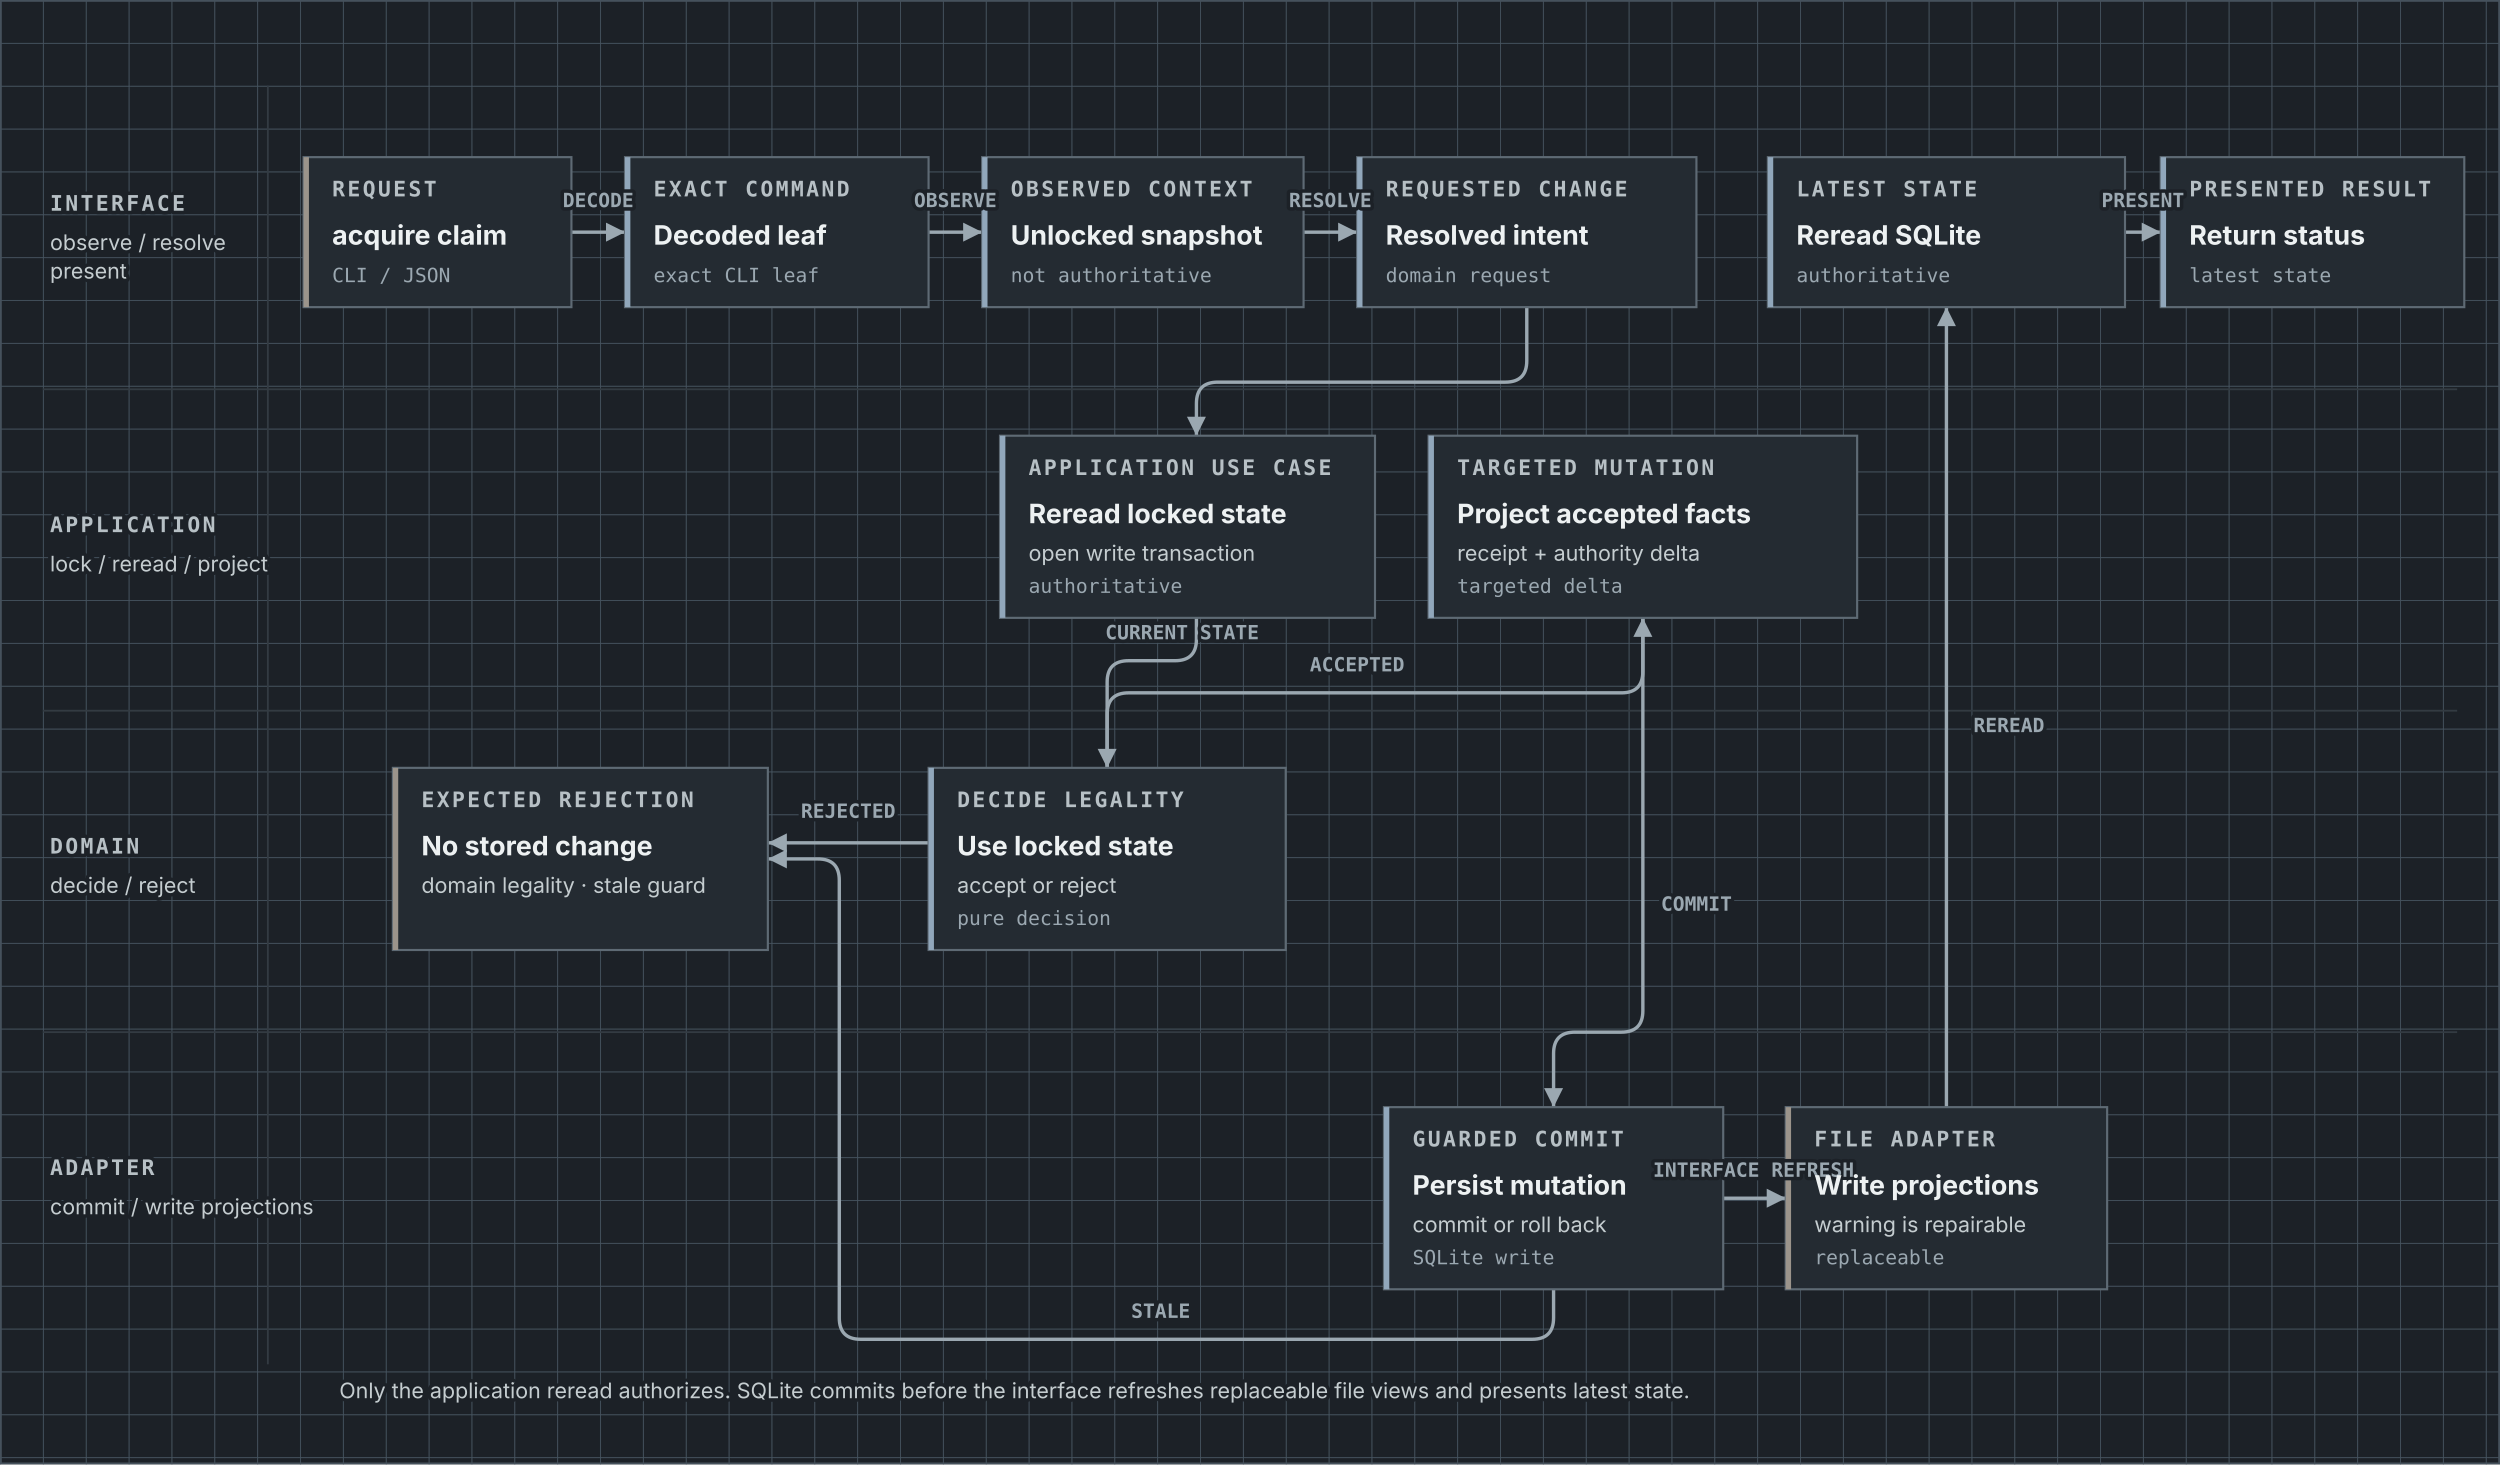
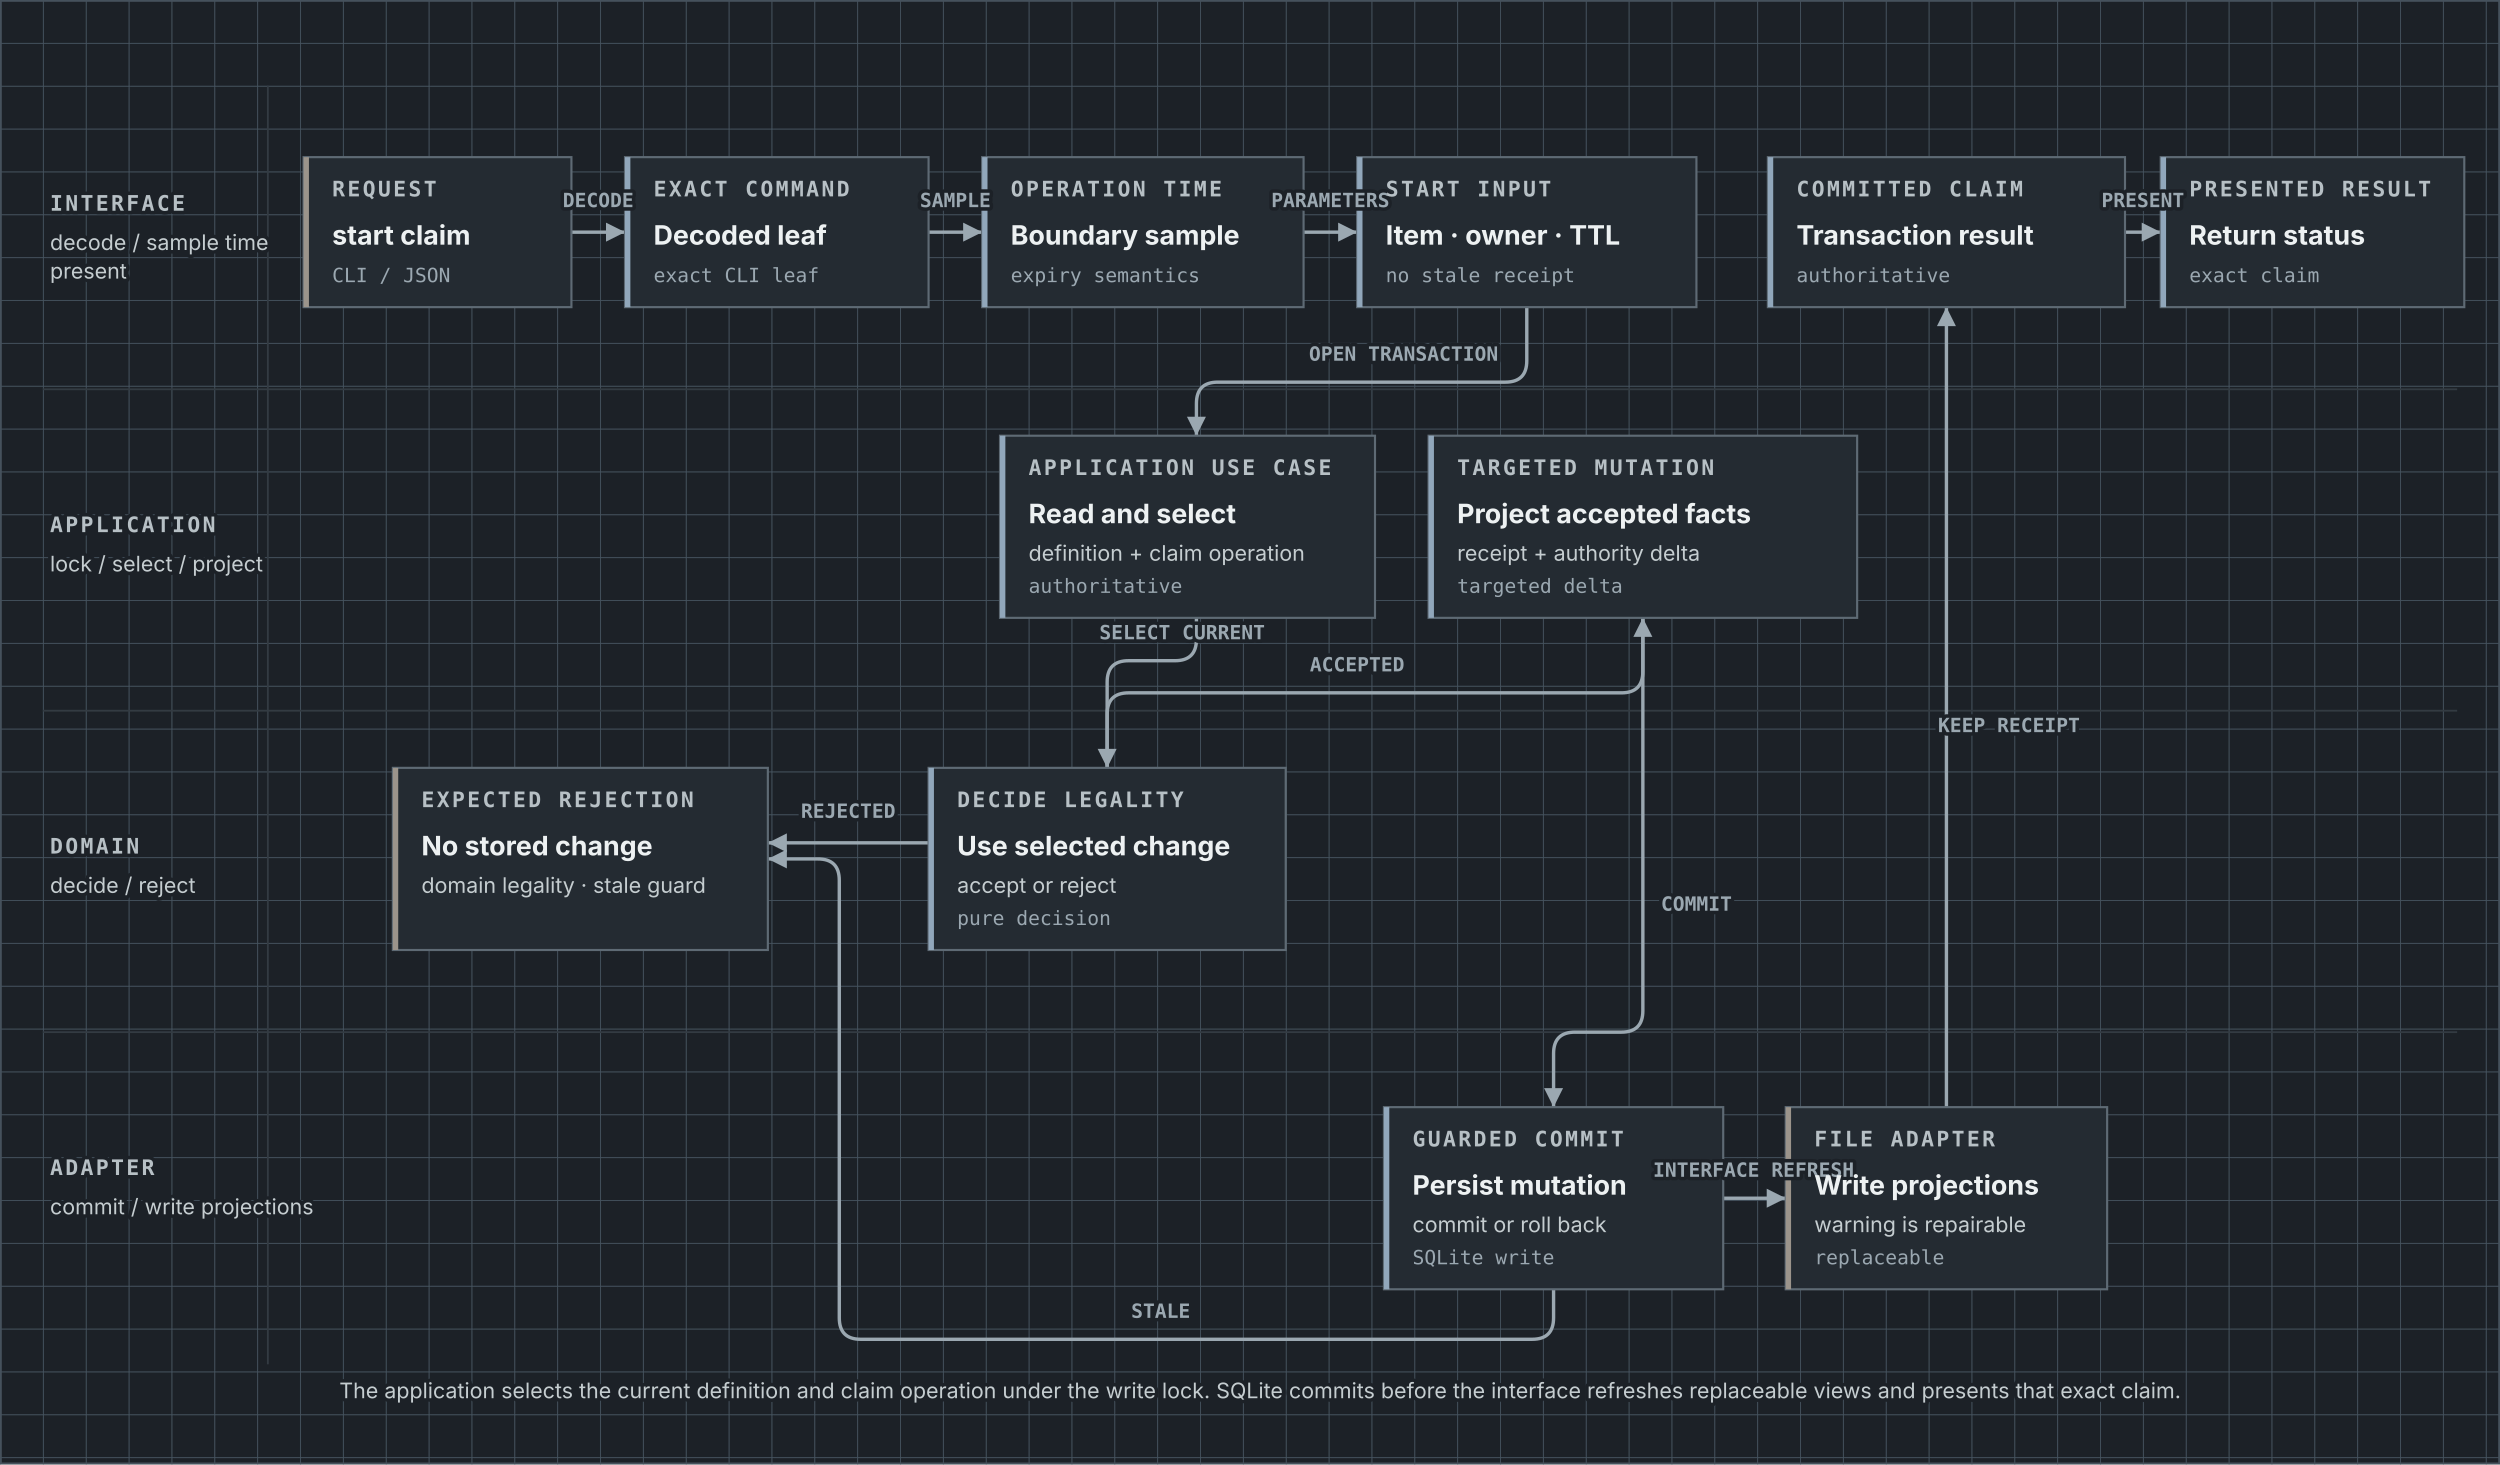
<svg xmlns="http://www.w3.org/2000/svg" role="img" aria-labelledby="title description" viewBox="0 0 1400 820">
  <defs>
    <pattern id="grid" width="24" height="24" patternUnits="userSpaceOnUse">
      <path d="M24 0H0V24" fill="none" stroke="#45535f" stroke-width="1" />
    </pattern>
    <marker id="arrow" viewBox="0 0 10 10" refX="9" refY="5" markerWidth="7" markerHeight="7" orient="auto">
      <path d="M1 1L9 5L1 9Z" fill="#9ba8b1" />
    </marker>
    <style>
      text { font-family: ui-sans-serif, system-ui, -apple-system, BlinkMacSystemFont, "Segoe UI", sans-serif; fill: #edf1f2; }
      .section-label, .box-label, .box-meta, .connector-label, .note-meta { font-family: ui-monospace, SFMono-Regular, Menlo, monospace; }
      .section-label, .box-label { font-size: 12px; font-weight: 700; letter-spacing: 0.11em; fill: #b7c0c5; }
      .section-subtitle { font-size: 12px; fill: #c5cdd0; }
      .guide { stroke: #333b42; stroke-width: 1; }
      .connector { fill: none; stroke: #9ba8b1; stroke-width: 1.9; stroke-linecap: round; }
      .connector-label { font-size: 11px; font-weight: 700; fill: #9ba8b1; }
      .box { fill: #242b32; stroke: #5e6a74; stroke-width: 1.2; }
      .box-title { font-size: 15px; font-weight: 700; }
      .box-body { font-size: 12px; fill: #c5cdd0; }
      .box-meta { font-size: 11px; fill: #9ba8b1; }
      .note { fill: #c5cdd0; }
      .note-meta { font-weight: 700; letter-spacing: 0.08em; fill: #b7c0c5; }
      .canvas-text { paint-order: stroke fill; stroke: #1c2127; stroke-width: 4px; stroke-linejoin: round; }
    </style>
  </defs>
  <rect width="1400" height="820" fill="#1c2127" />
  <rect width="1400" height="820" fill="url(#grid)" />
  <rect x="0.5" y="0.5" width="1399" height="819" fill="none" stroke="#45515c" />
  <line x1="150" y1="48" x2="150" y2="764" class="guide" />
  <line x1="24" y1="218" x2="1376" y2="218" class="guide" />
  <line x1="24" y1="398" x2="1376" y2="398" class="guide" />
  <line x1="24" y1="578" x2="1376" y2="578" class="guide" />
  <path d="M320 130L350 130" class="connector" marker-end="url(#arrow)" />
  <path d="M520 130L550 130" class="connector" marker-end="url(#arrow)" />
  <path d="M730 130L760 130" class="connector" marker-end="url(#arrow)" />
  <path d="M855 172L855 202Q855 214 843 214L682 214Q670 214 670 226L670 244" class="connector" marker-end="url(#arrow)" />
  <path d="M670 346L670 358Q670 370 658 370L632 370Q620 370 620 382L620 430" class="connector" marker-end="url(#arrow)" />
  <path d="M520 472L430 472" class="connector" marker-end="url(#arrow)" />
  <path d="M620 430L620 400Q620 388 632 388L908 388Q920 388 920 376L920 346" class="connector" marker-end="url(#arrow)" />
  <path d="M920 346L920 566Q920 578 908 578L882 578Q870 578 870 590L870 620" class="connector" marker-end="url(#arrow)" />
  <path d="M870 722L870 738Q870 750 858 750L482 750Q470 750 470 738L470 493Q470 481 458 481L430 481" class="connector" marker-end="url(#arrow)" />
  <path d="M965 671L1000 671" class="connector" marker-end="url(#arrow)" />
  <path d="M1090 620L1090 172" class="connector" marker-end="url(#arrow)" />
  <path d="M1190 130L1210 130" class="connector" marker-end="url(#arrow)" />
  <rect x="170" y="88" width="150" height="84" class="box" />
  <rect x="170" y="88" width="3" height="84" fill="#9b948b" />
  <rect x="350" y="88" width="170" height="84" class="box" />
  <rect x="350" y="88" width="3" height="84" fill="#91a7bb" />
  <rect x="550" y="88" width="180" height="84" class="box" />
  <rect x="550" y="88" width="3" height="84" fill="#91a7bb" />
  <rect x="760" y="88" width="190" height="84" class="box" />
  <rect x="760" y="88" width="3" height="84" fill="#91a7bb" />
  <rect x="990" y="88" width="200" height="84" class="box" />
  <rect x="990" y="88" width="3" height="84" fill="#91a7bb" />
  <rect x="1210" y="88" width="170" height="84" class="box" />
  <rect x="1210" y="88" width="3" height="84" fill="#91a7bb" />
  <rect x="560" y="244" width="210" height="102" class="box" />
  <rect x="560" y="244" width="3" height="102" fill="#91a7bb" />
  <rect x="800" y="244" width="240" height="102" class="box" />
  <rect x="800" y="244" width="3" height="102" fill="#91a7bb" />
  <rect x="220" y="430" width="210" height="102" class="box" />
  <rect x="220" y="430" width="3" height="102" fill="#9b948b" />
  <rect x="520" y="430" width="200" height="102" class="box" />
  <rect x="520" y="430" width="3" height="102" fill="#91a7bb" />
  <rect x="775" y="620" width="190" height="102" class="box" />
  <rect x="775" y="620" width="3" height="102" fill="#91a7bb" />
  <rect x="1000" y="620" width="180" height="102" class="box" />
  <rect x="1000" y="620" width="3" height="102" fill="#9b948b" />
  <text x="28" y="118" class="section-label canvas-text">INTERFACE</text>
-   <text x="28" y="140" class="section-subtitle canvas-text">observe / resolve</text>
+   <text x="28" y="140" class="section-subtitle canvas-text">decode / sample time</text>
  <text x="28" y="156" class="section-subtitle canvas-text">present</text>
  <text x="28" y="298" class="section-label canvas-text">APPLICATION</text>
-   <text x="28" y="320" class="section-subtitle canvas-text">lock / reread / project</text>
+   <text x="28" y="320" class="section-subtitle canvas-text">lock / select / project</text>
  <text x="28" y="478" class="section-label canvas-text">DOMAIN</text>
  <text x="28" y="500" class="section-subtitle canvas-text">decide / reject</text>
  <text x="28" y="658" class="section-label canvas-text">ADAPTER</text>
  <text x="28" y="680" class="section-subtitle canvas-text">commit / write projections</text>
  <text x="335" y="116" text-anchor="middle" class="connector-label canvas-text">DECODE</text>
-   <text x="535" y="116" text-anchor="middle" class="connector-label canvas-text">OBSERVE</text>
-   <text x="745" y="116" text-anchor="middle" class="connector-label canvas-text">RESOLVE</text>
-   <text x="662" y="358" text-anchor="middle" class="connector-label canvas-text">CURRENT STATE</text>
+   <text x="535" y="116" text-anchor="middle" class="connector-label canvas-text">SAMPLE</text>
+   <text x="745" y="116" text-anchor="middle" class="connector-label canvas-text">PARAMETERS</text>
+   <text x="786" y="202" text-anchor="middle" class="connector-label canvas-text">OPEN TRANSACTION</text>
+   <text x="662" y="358" text-anchor="middle" class="connector-label canvas-text">SELECT CURRENT</text>
  <text x="475" y="458" text-anchor="middle" class="connector-label canvas-text">REJECTED</text>
  <text x="760" y="376" text-anchor="middle" class="connector-label canvas-text">ACCEPTED</text>
  <text x="950" y="510" text-anchor="middle" class="connector-label canvas-text">COMMIT</text>
  <text x="650" y="738" text-anchor="middle" class="connector-label canvas-text">STALE</text>
  <text x="982" y="659" text-anchor="middle" class="connector-label canvas-text">INTERFACE REFRESH</text>
-   <text x="1125" y="410" text-anchor="middle" class="connector-label canvas-text">REREAD</text>
+   <text x="1125" y="410" text-anchor="middle" class="connector-label canvas-text">KEEP RECEIPT</text>
  <text x="1200" y="116" text-anchor="middle" class="connector-label canvas-text">PRESENT</text>
  <text x="186" y="110" class="box-label">REQUEST</text>
-   <text x="186" y="137" class="box-title">acquire claim</text>
+   <text x="186" y="137" class="box-title">start claim</text>
  <text x="186" y="158" class="box-meta">CLI / JSON</text>
  <text x="366" y="110" class="box-label">EXACT COMMAND</text>
  <text x="366" y="137" class="box-title">Decoded leaf</text>
  <text x="366" y="158" class="box-meta">exact CLI leaf</text>
-   <text x="566" y="110" class="box-label">OBSERVED CONTEXT</text>
-   <text x="566" y="137" class="box-title">Unlocked snapshot</text>
-   <text x="566" y="158" class="box-meta">not authoritative</text>
-   <text x="776" y="110" class="box-label">REQUESTED CHANGE</text>
-   <text x="776" y="137" class="box-title">Resolved intent</text>
-   <text x="776" y="158" class="box-meta">domain request</text>
-   <text x="1006" y="110" class="box-label">LATEST STATE</text>
-   <text x="1006" y="137" class="box-title">Reread SQLite</text>
+   <text x="566" y="110" class="box-label">OPERATION TIME</text>
+   <text x="566" y="137" class="box-title">Boundary sample</text>
+   <text x="566" y="158" class="box-meta">expiry semantics</text>
+   <text x="776" y="110" class="box-label">START INPUT</text>
+   <text x="776" y="137" class="box-title">Item · owner · TTL</text>
+   <text x="776" y="158" class="box-meta">no stale receipt</text>
+   <text x="1006" y="110" class="box-label">COMMITTED CLAIM</text>
+   <text x="1006" y="137" class="box-title">Transaction result</text>
  <text x="1006" y="158" class="box-meta">authoritative</text>
  <text x="1226" y="110" class="box-label">PRESENTED RESULT</text>
  <text x="1226" y="137" class="box-title">Return status</text>
-   <text x="1226" y="158" class="box-meta">latest state</text>
+   <text x="1226" y="158" class="box-meta">exact claim</text>
  <text x="576" y="266" class="box-label">APPLICATION USE CASE</text>
-   <text x="576" y="293" class="box-title">Reread locked state</text>
-   <text x="576" y="314" class="box-body">open write transaction</text>
+   <text x="576" y="293" class="box-title">Read and select</text>
+   <text x="576" y="314" class="box-body">definition + claim operation</text>
  <text x="576" y="332" class="box-meta">authoritative</text>
  <text x="816" y="266" class="box-label">TARGETED MUTATION</text>
  <text x="816" y="293" class="box-title">Project accepted facts</text>
  <text x="816" y="314" class="box-body">receipt + authority delta</text>
  <text x="816" y="332" class="box-meta">targeted delta</text>
  <text x="236" y="452" class="box-label">EXPECTED REJECTION</text>
  <text x="236" y="479" class="box-title">No stored change</text>
  <text x="236" y="500" class="box-body">domain legality · stale guard</text>
  <text x="536" y="452" class="box-label">DECIDE LEGALITY</text>
-   <text x="536" y="479" class="box-title">Use locked state</text>
+   <text x="536" y="479" class="box-title">Use selected change</text>
  <text x="536" y="500" class="box-body">accept or reject</text>
  <text x="536" y="518" class="box-meta">pure decision</text>
  <text x="791" y="642" class="box-label">GUARDED COMMIT</text>
  <text x="791" y="669" class="box-title">Persist mutation</text>
  <text x="791" y="690" class="box-body">commit or roll back</text>
  <text x="791" y="708" class="box-meta">SQLite write</text>
  <text x="1016" y="642" class="box-label">FILE ADAPTER</text>
  <text x="1016" y="669" class="box-title">Write projections</text>
  <text x="1016" y="690" class="box-body">warning is repairable</text>
  <text x="1016" y="708" class="box-meta">replaceable</text>
-   <text x="190" y="783" text-anchor="start" font-size="12" class="note canvas-text">Only the application reread authorizes. SQLite commits before the interface refreshes replaceable file views and presents latest state.</text>
+   <text x="190" y="783" text-anchor="start" font-size="12" class="note canvas-text">The application selects the current definition and claim operation under the write lock. SQLite commits before the interface refreshes replaceable views and presents that exact claim.</text>
</svg>
